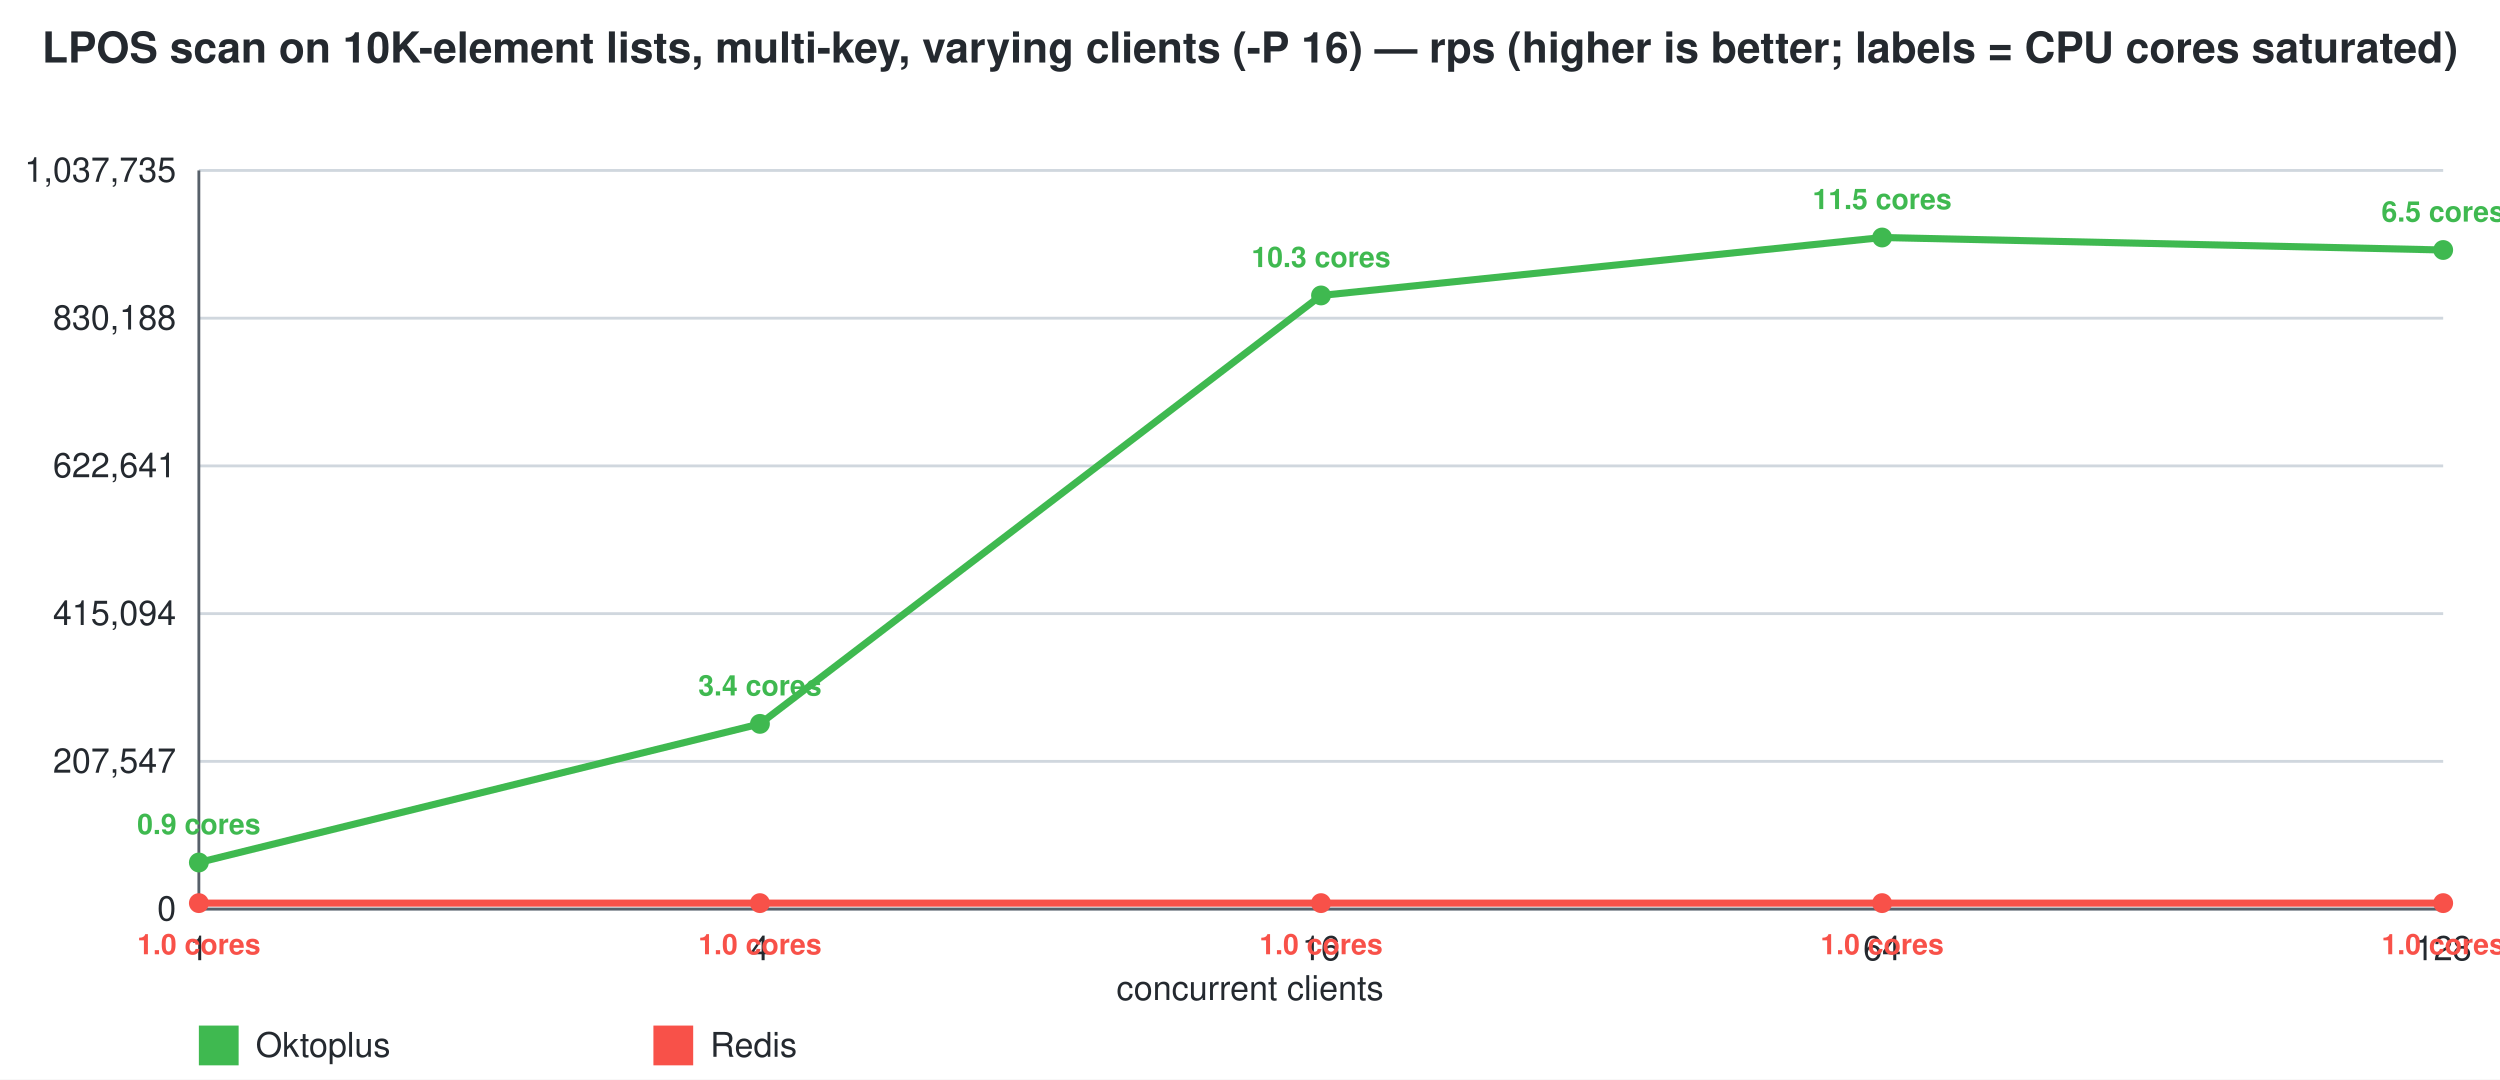
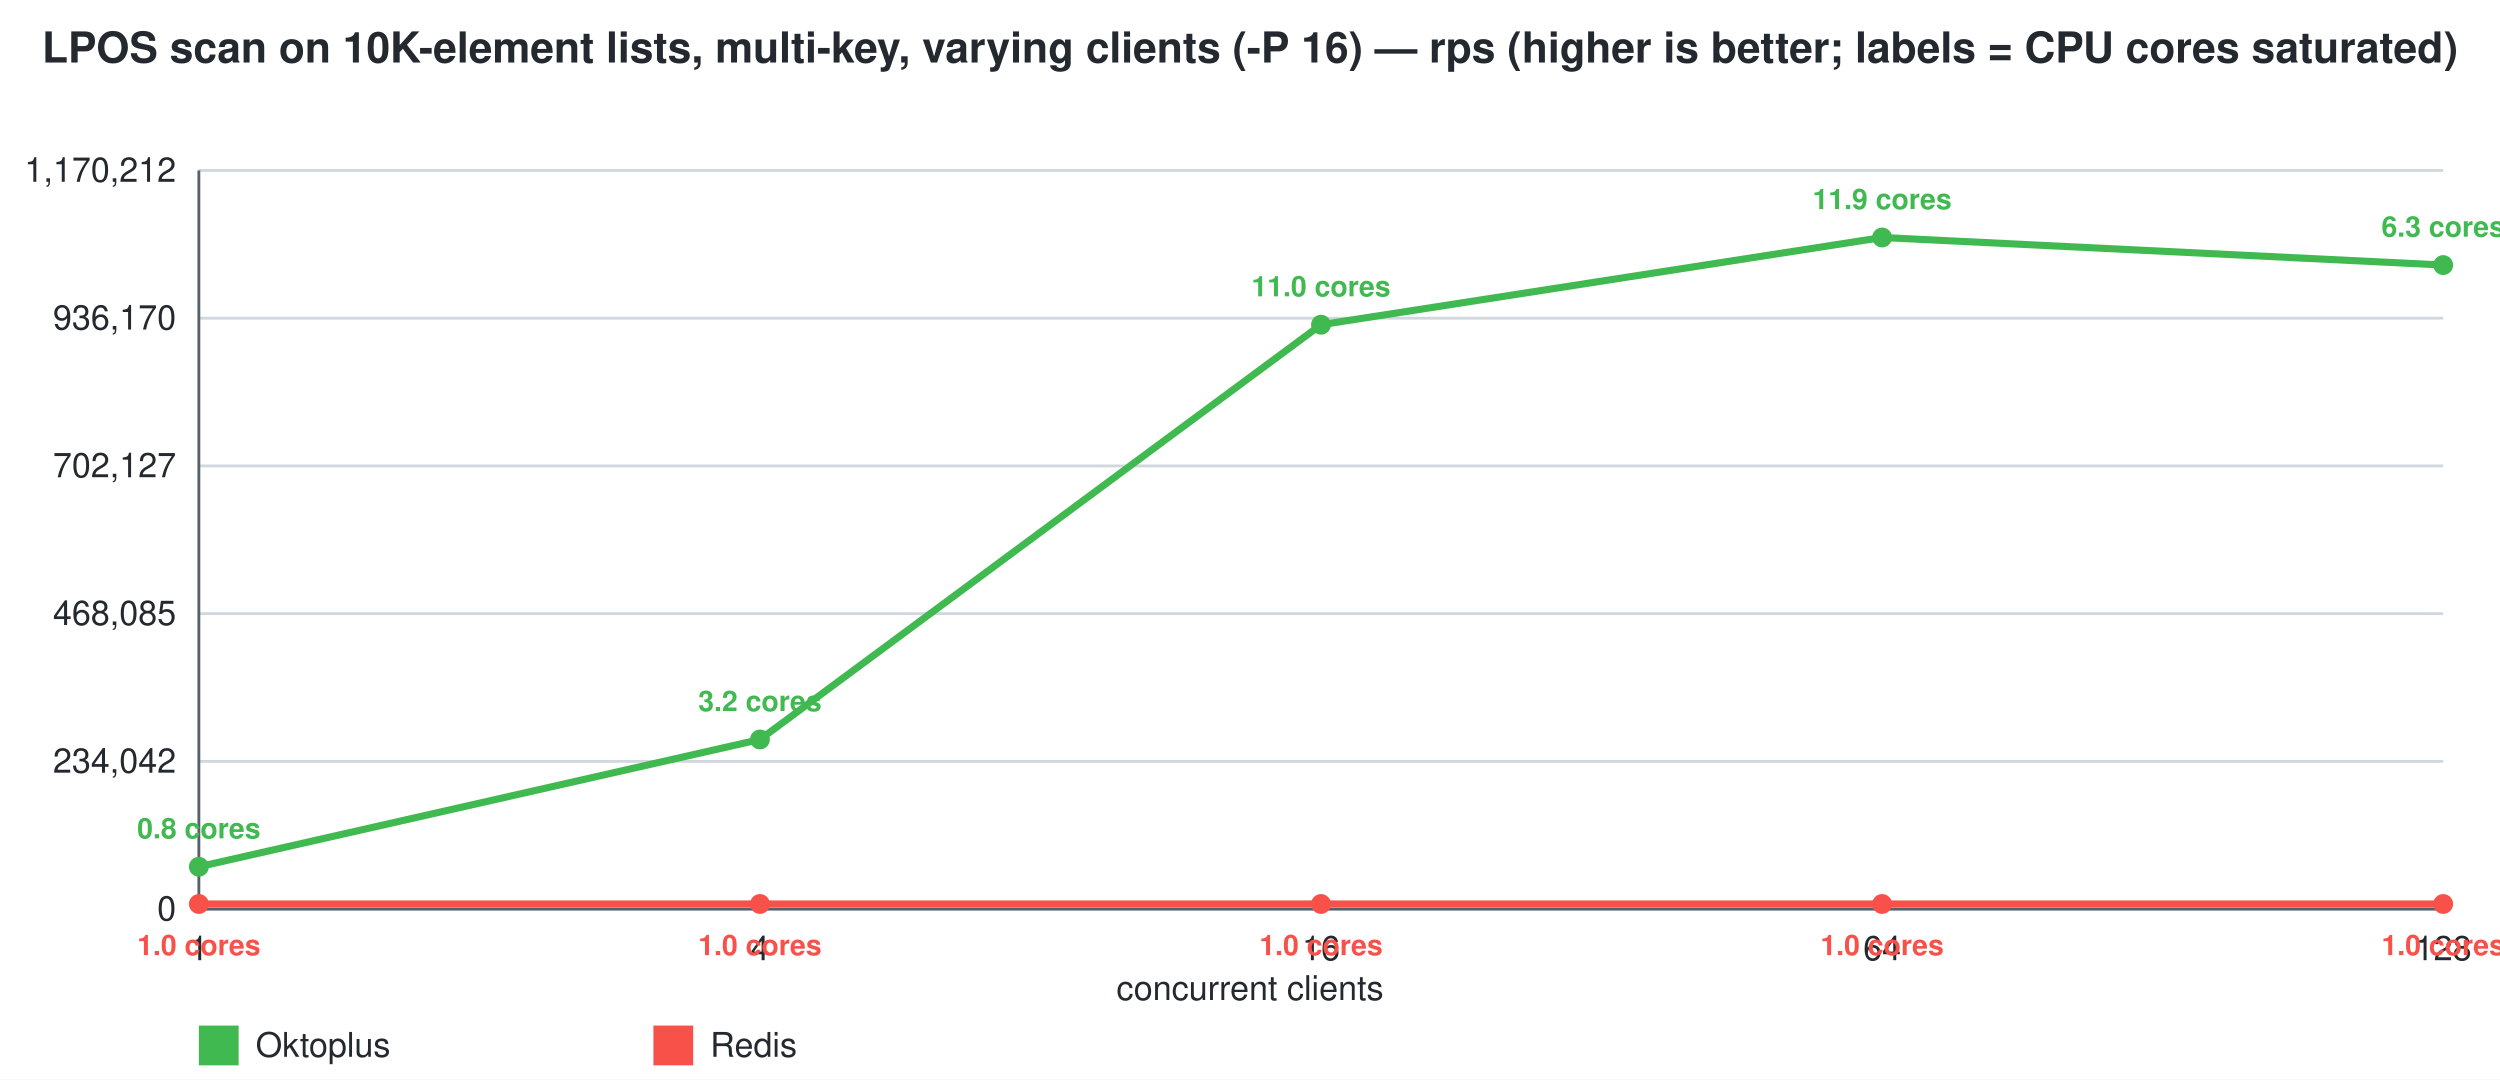
<svg xmlns="http://www.w3.org/2000/svg" width="880" height="380" viewBox="0 0 880 380" font-family="-apple-system, Segoe UI, Helvetica, Arial, sans-serif" font-size="12">
  <rect width="880" height="380" fill="#ffffff" />
  <text x="440.0" y="22" text-anchor="middle" fill="#24292f" font-size="15" font-weight="600">LPOS scan on 10K-element lists, multi-key, varying clients (-P 16) — rps (higher is better; labels = CPU cores saturated)</text>
  <line x1="70" y1="320.0" x2="860" y2="320.0" stroke="#d0d7de" stroke-width="1" />
  <text x="62" y="324.0" text-anchor="end" fill="#24292f">0</text>
  <line x1="70" y1="268.0" x2="860" y2="268.0" stroke="#d0d7de" stroke-width="1" />
-   <text x="62" y="272.0" text-anchor="end" fill="#24292f">207,547</text>
+   <text x="62" y="272.0" text-anchor="end" fill="#24292f">234,042</text>
  <line x1="70" y1="216.0" x2="860" y2="216.0" stroke="#d0d7de" stroke-width="1" />
-   <text x="62" y="220.0" text-anchor="end" fill="#24292f">415,094</text>
-   <line x1="70" y1="164" x2="860" y2="164" stroke="#d0d7de" stroke-width="1" />
-   <text x="62" y="168" text-anchor="end" fill="#24292f">622,641</text>
-   <line x1="70" y1="112" x2="860" y2="112" stroke="#d0d7de" stroke-width="1" />
-   <text x="62" y="116" text-anchor="end" fill="#24292f">830,188</text>
-   <line x1="70" y1="60" x2="860" y2="60" stroke="#d0d7de" stroke-width="1" />
-   <text x="62" y="64" text-anchor="end" fill="#24292f">1,037,735</text>
+   <text x="62" y="220.0" text-anchor="end" fill="#24292f">468,085</text>
+   <line x1="70" y1="164.0" x2="860" y2="164.0" stroke="#d0d7de" stroke-width="1" />
+   <text x="62" y="168.0" text-anchor="end" fill="#24292f">702,127</text>
+   <line x1="70" y1="112.0" x2="860" y2="112.0" stroke="#d0d7de" stroke-width="1" />
+   <text x="62" y="116.0" text-anchor="end" fill="#24292f">936,170</text>
+   <line x1="70" y1="60.0" x2="860" y2="60.0" stroke="#d0d7de" stroke-width="1" />
+   <text x="62" y="64.0" text-anchor="end" fill="#24292f">1,170,212</text>
  <line x1="70" y1="60" x2="70" y2="320" stroke="#57606a" stroke-width="1" />
  <line x1="70" y1="320" x2="860" y2="320" stroke="#57606a" stroke-width="1" />
  <text x="70.0" y="338" text-anchor="middle" fill="#24292f">1</text>
  <text x="267.5" y="338" text-anchor="middle" fill="#24292f">4</text>
  <text x="465.0" y="338" text-anchor="middle" fill="#24292f">16</text>
  <text x="662.5" y="338" text-anchor="middle" fill="#24292f">64</text>
  <text x="860.0" y="338" text-anchor="middle" fill="#24292f">128</text>
  <text x="440.0" y="352" text-anchor="middle" fill="#24292f">concurrent clients</text>
-   <polyline fill="none" stroke="#3fb950" stroke-width="2.5" points="70.0,303.6 267.5,254.8 465.0,104.0 662.5,83.6 860.0,88.0" />
-   <circle cx="70.0" cy="303.6" r="3.5" fill="#3fb950" />
-   <circle cx="267.5" cy="254.8" r="3.5" fill="#3fb950" />
-   <circle cx="465.0" cy="104.0" r="3.5" fill="#3fb950" />
+   <polyline fill="none" stroke="#3fb950" stroke-width="2.5" points="70.0,305.1 267.5,260.3 465.0,114.3 662.5,83.6 860.0,93.3" />
+   <circle cx="70.0" cy="305.1" r="3.5" fill="#3fb950" />
+   <circle cx="267.5" cy="260.3" r="3.5" fill="#3fb950" />
+   <circle cx="465.0" cy="114.3" r="3.5" fill="#3fb950" />
  <circle cx="662.5" cy="83.6" r="3.5" fill="#3fb950" />
-   <circle cx="860.0" cy="88.0" r="3.5" fill="#3fb950" />
-   <text x="70.0" y="293.6" text-anchor="middle" fill="#3fb950" font-size="10" font-weight="600">0.9 cores</text>
-   <text x="267.5" y="244.8" text-anchor="middle" fill="#3fb950" font-size="10" font-weight="600">3.4 cores</text>
-   <text x="465.0" y="94.0" text-anchor="middle" fill="#3fb950" font-size="10" font-weight="600">10.3 cores</text>
-   <text x="662.5" y="73.6" text-anchor="middle" fill="#3fb950" font-size="10" font-weight="600">11.5 cores</text>
-   <text x="860.0" y="78.0" text-anchor="middle" fill="#3fb950" font-size="10" font-weight="600">6.5 cores</text>
-   <polyline fill="none" stroke="#f85149" stroke-width="2.5" points="70.0,317.9 267.5,317.9 465.0,317.9 662.5,317.9 860.0,317.9" />
-   <circle cx="70.0" cy="317.9" r="3.5" fill="#f85149" />
-   <circle cx="267.5" cy="317.9" r="3.5" fill="#f85149" />
-   <circle cx="465.0" cy="317.9" r="3.5" fill="#f85149" />
-   <circle cx="662.5" cy="317.9" r="3.5" fill="#f85149" />
-   <circle cx="860.0" cy="317.9" r="3.5" fill="#f85149" />
-   <text x="70.0" y="335.9" text-anchor="middle" fill="#f85149" font-size="10" font-weight="600">1.0 cores</text>
-   <text x="267.5" y="335.9" text-anchor="middle" fill="#f85149" font-size="10" font-weight="600">1.0 cores</text>
-   <text x="465.0" y="335.9" text-anchor="middle" fill="#f85149" font-size="10" font-weight="600">1.0 cores</text>
-   <text x="662.5" y="335.9" text-anchor="middle" fill="#f85149" font-size="10" font-weight="600">1.0 cores</text>
-   <text x="860.0" y="335.9" text-anchor="middle" fill="#f85149" font-size="10" font-weight="600">1.0 cores</text>
+   <circle cx="860.0" cy="93.3" r="3.5" fill="#3fb950" />
+   <text x="70.0" y="295.1" text-anchor="middle" fill="#3fb950" font-size="10" font-weight="600">0.8 cores</text>
+   <text x="267.5" y="250.3" text-anchor="middle" fill="#3fb950" font-size="10" font-weight="600">3.2 cores</text>
+   <text x="465.0" y="104.3" text-anchor="middle" fill="#3fb950" font-size="10" font-weight="600">11.0 cores</text>
+   <text x="662.5" y="73.6" text-anchor="middle" fill="#3fb950" font-size="10" font-weight="600">11.9 cores</text>
+   <text x="860.0" y="83.3" text-anchor="middle" fill="#3fb950" font-size="10" font-weight="600">6.3 cores</text>
+   <polyline fill="none" stroke="#f85149" stroke-width="2.5" points="70.0,318.2 267.5,318.2 465.0,318.2 662.5,318.2 860.0,318.2" />
+   <circle cx="70.0" cy="318.2" r="3.5" fill="#f85149" />
+   <circle cx="267.5" cy="318.2" r="3.5" fill="#f85149" />
+   <circle cx="465.0" cy="318.2" r="3.5" fill="#f85149" />
+   <circle cx="662.5" cy="318.2" r="3.5" fill="#f85149" />
+   <circle cx="860.0" cy="318.2" r="3.5" fill="#f85149" />
+   <text x="70.0" y="336.2" text-anchor="middle" fill="#f85149" font-size="10" font-weight="600">1.0 cores</text>
+   <text x="267.5" y="336.2" text-anchor="middle" fill="#f85149" font-size="10" font-weight="600">1.0 cores</text>
+   <text x="465.0" y="336.2" text-anchor="middle" fill="#f85149" font-size="10" font-weight="600">1.0 cores</text>
+   <text x="662.5" y="336.2" text-anchor="middle" fill="#f85149" font-size="10" font-weight="600">1.0 cores</text>
+   <text x="860.0" y="336.2" text-anchor="middle" fill="#f85149" font-size="10" font-weight="600">1.0 cores</text>
  <rect x="70" y="361" width="14" height="14" fill="#3fb950" />
  <text x="90" y="372" fill="#24292f">Oktoplus</text>
  <rect x="230" y="361" width="14" height="14" fill="#f85149" />
  <text x="250" y="372" fill="#24292f">Redis</text>
</svg>
